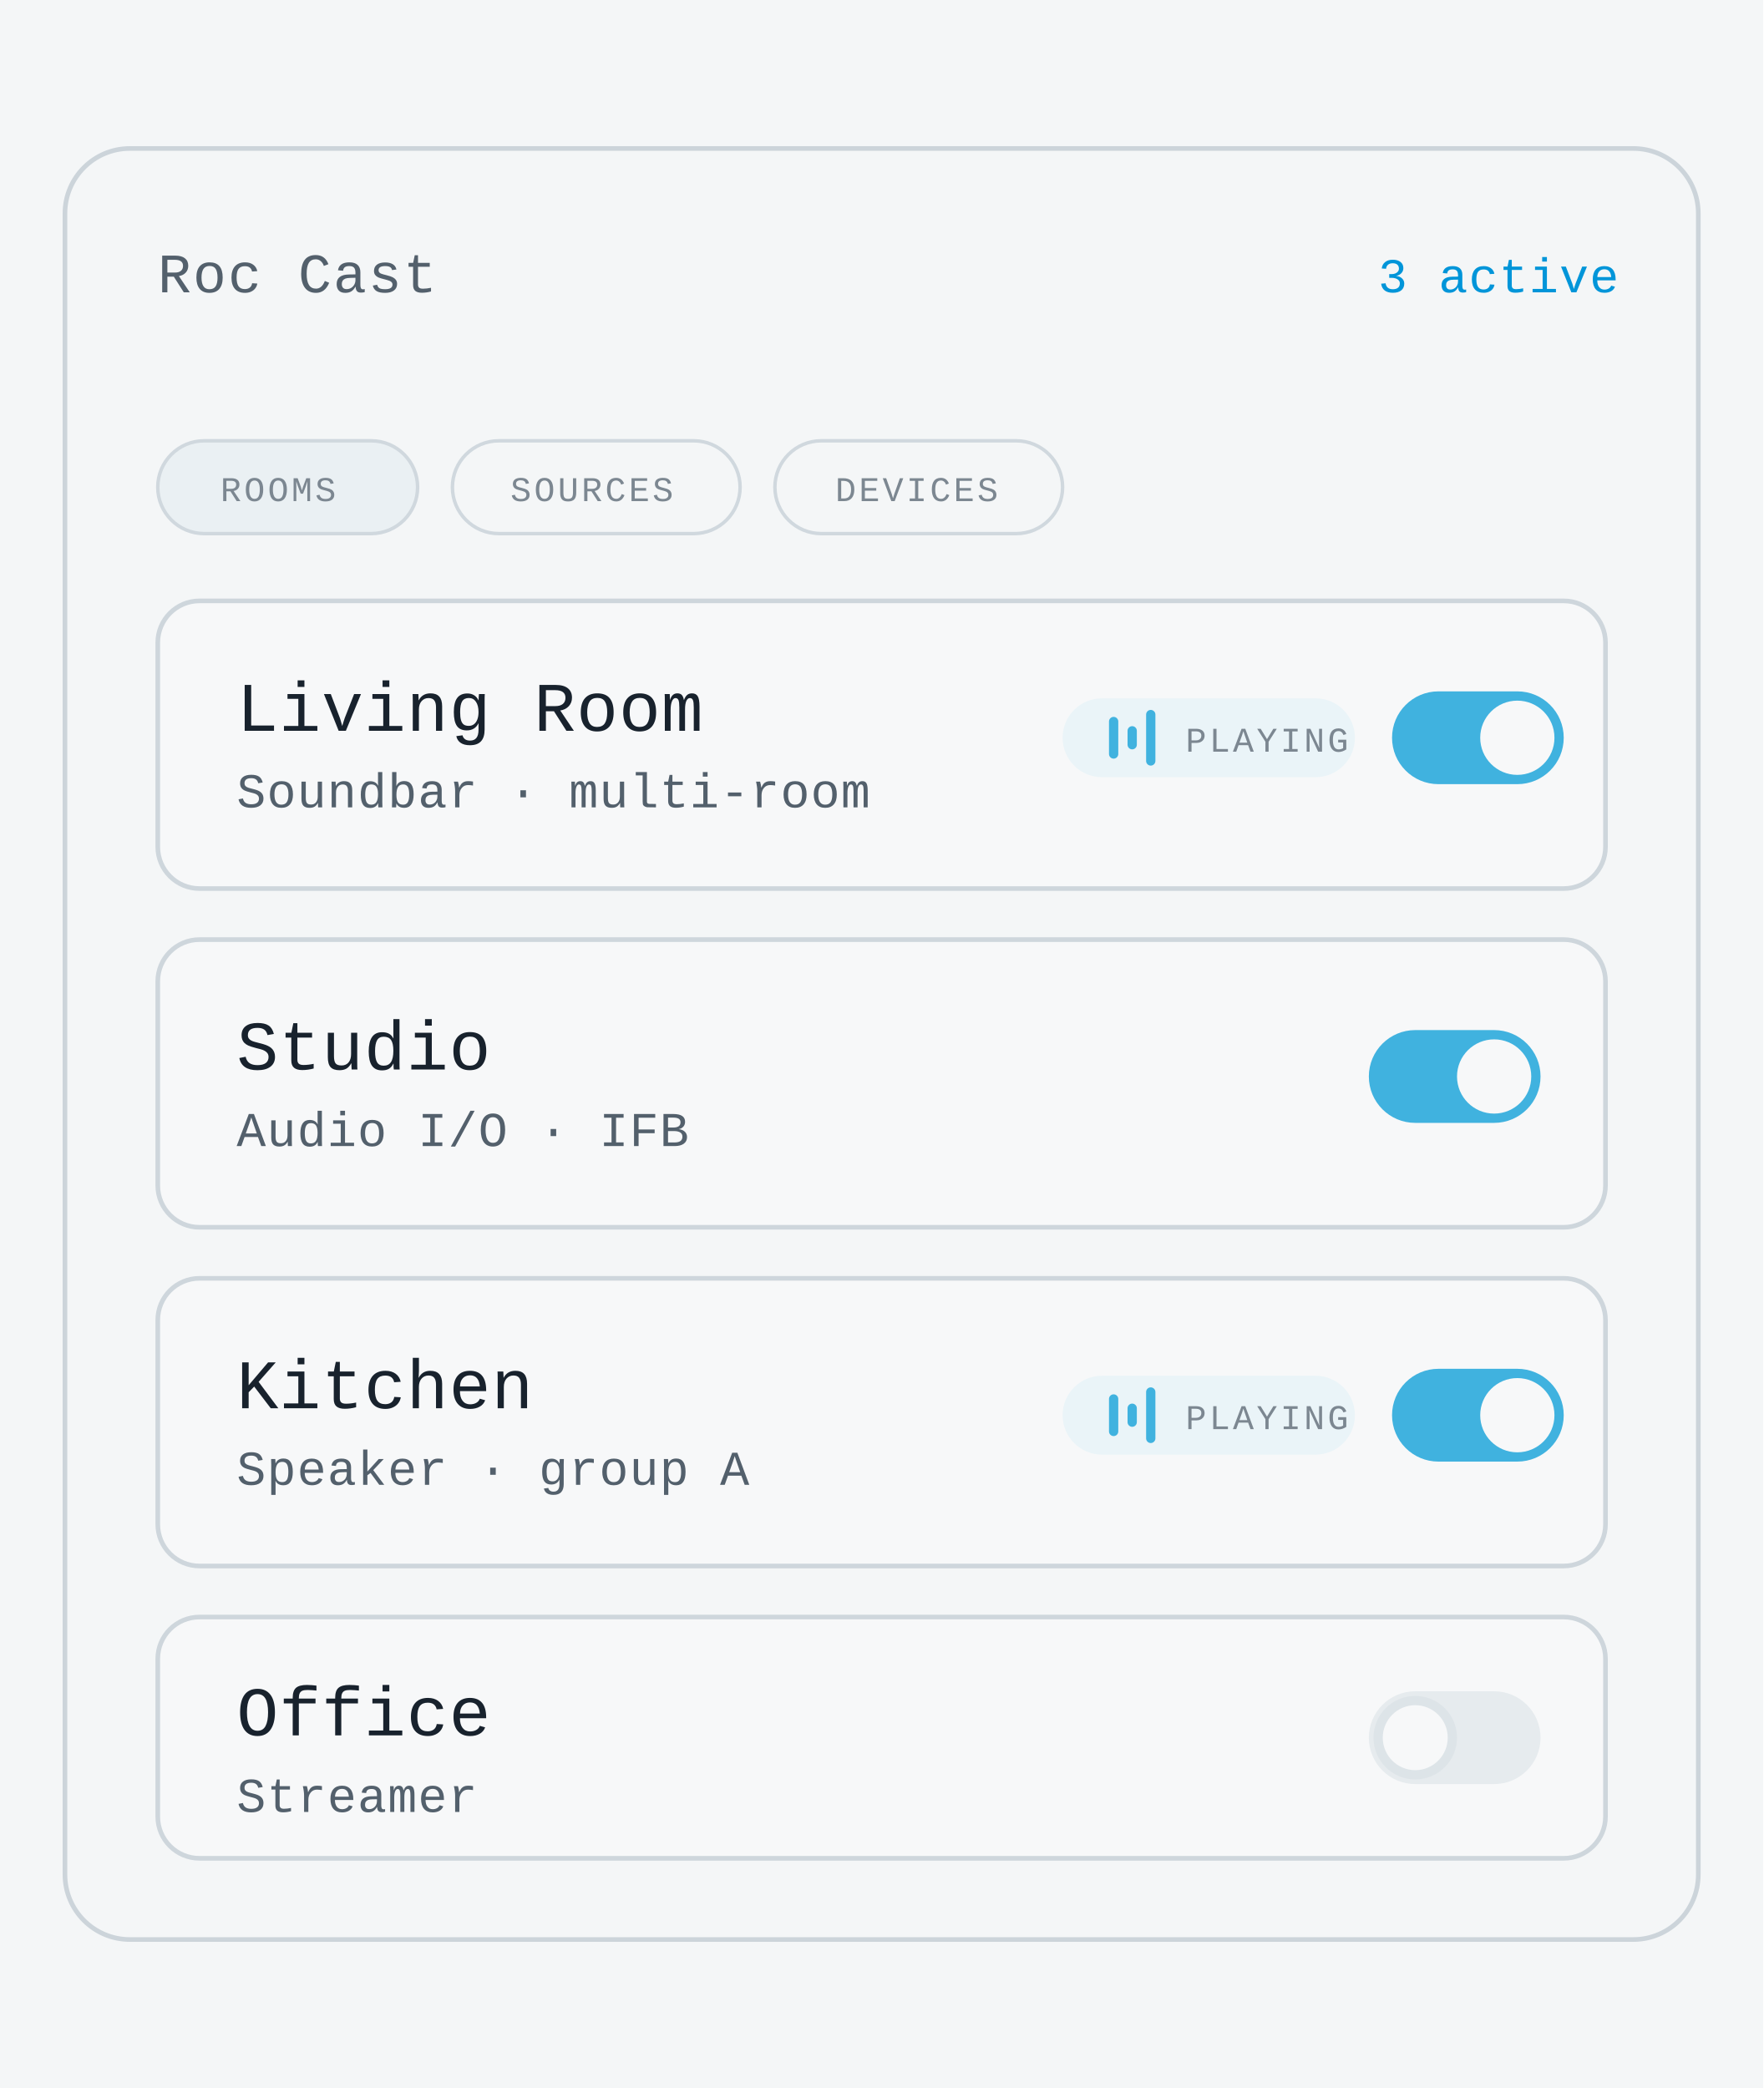
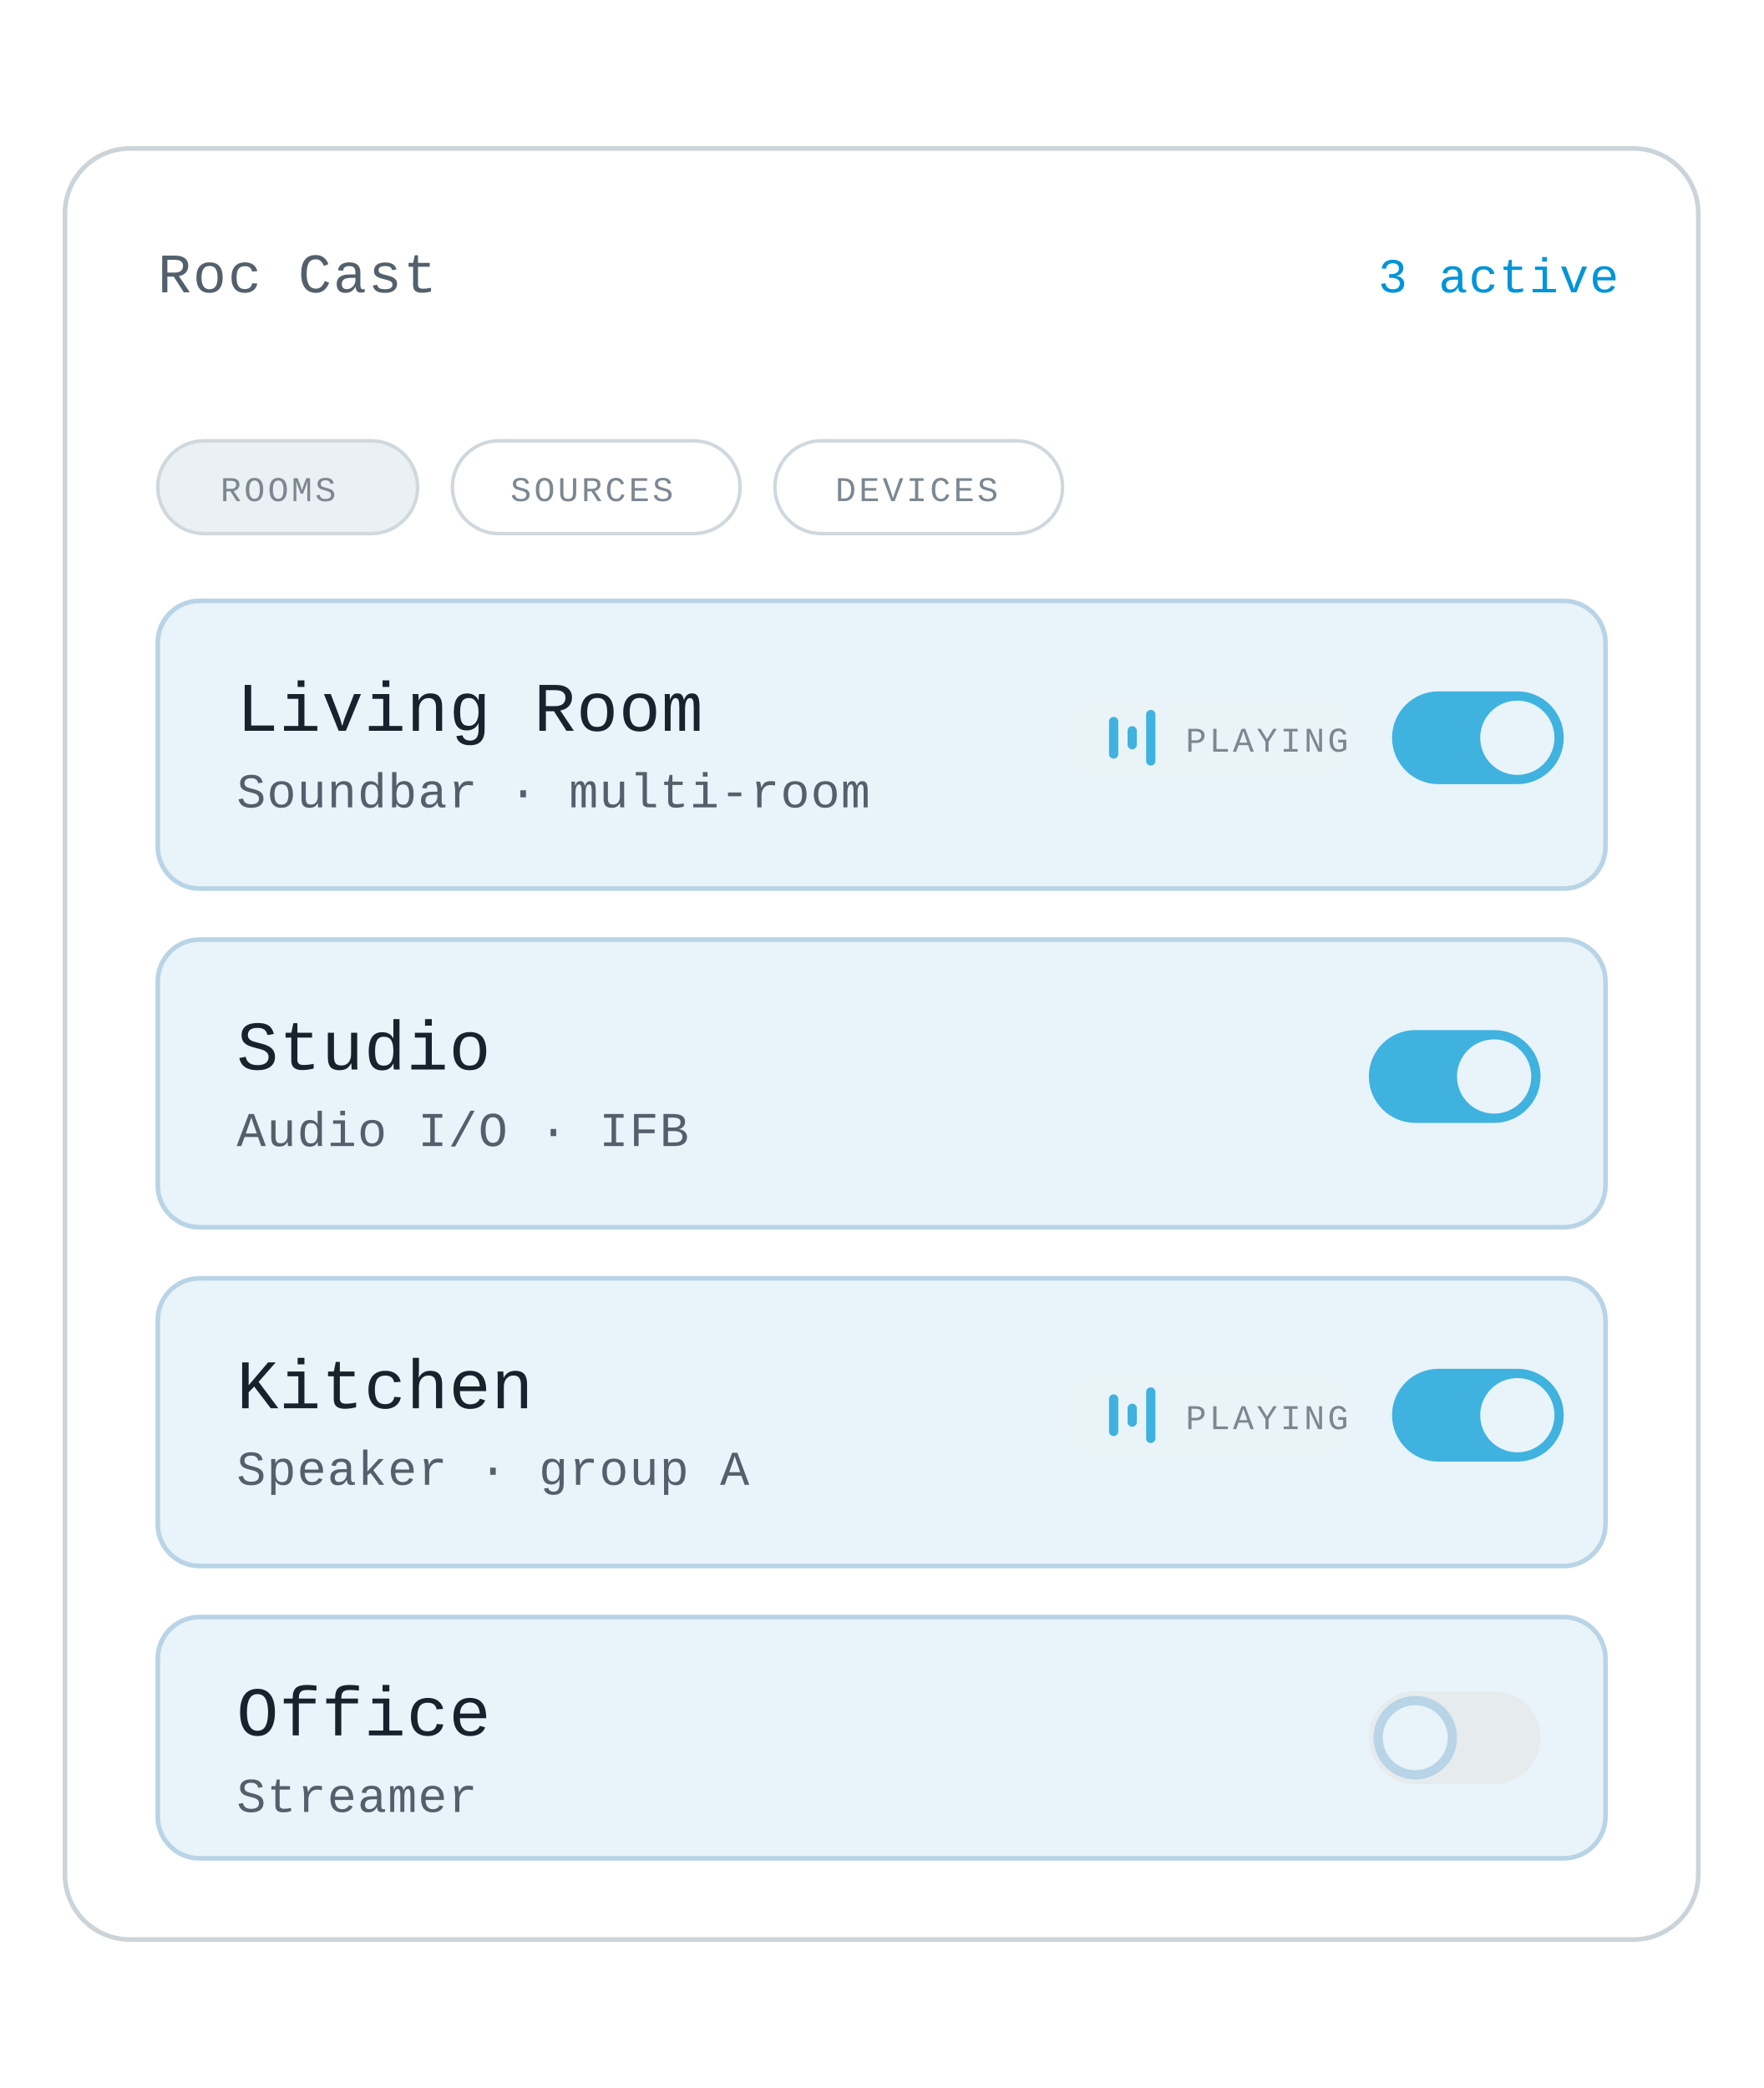
<svg xmlns="http://www.w3.org/2000/svg" width="760" height="900" viewBox="0 0 760 900" fill="none" role="img" aria-labelledby="title desc">
  <style>
    .mono { font-family: ui-monospace, SFMono-Regular, Menlo, Monaco, Consolas, "Liberation Mono", monospace; }
    .label { font-size: 24px; font-weight: 450; letter-spacing: .03em; fill: #53606c; }
    .meta { font-size: 21px; font-weight: 450; letter-spacing: .02em; fill: #53606c; }
    .blue { fill: #0095d9; }
    .room { font-size: 30px; font-weight: 500; letter-spacing: .01em; fill: #18222d; }
    .tiny { font-size: 15px; font-weight: 500; letter-spacing: .08em; fill: #7c8791; }
  </style>
-   <rect width="760" height="900" fill="#F4F6F7" />
-   <rect x="28" y="64" width="704" height="772" rx="28" fill="#F4F6F7" stroke="#CCD4DA" stroke-width="2" />
+   <rect x="28" y="64" width="704" height="772" rx="28" fill="none" stroke="#CCD4DA" stroke-width="2" />
  <g class="mono">
    <text x="68" y="126" class="label">Roc Cast</text>
    <text x="594" y="126" class="meta blue">3 active</text>
  </g>
  <g class="mono">
    <rect x="68" y="190" width="112" height="40" rx="20" fill="#EAF0F3" stroke="#D0D8DE" stroke-width="1.5" />
    <text x="95" y="216" class="tiny">ROOMS</text>
    <rect x="195" y="190" width="124" height="40" rx="20" fill="transparent" stroke="#D0D8DE" stroke-width="1.5" />
    <text x="220" y="216" class="tiny">SOURCES</text>
    <rect x="334" y="190" width="124" height="40" rx="20" fill="transparent" stroke="#D0D8DE" stroke-width="1.5" />
    <text x="360" y="216" class="tiny">DEVICES</text>
  </g>
  <g>
-     <rect x="68" y="259" width="624" height="124" rx="18" fill="#F7F8F9" stroke="#CED6DC" stroke-width="2" />
+     <rect x="68" y="259" width="624" height="124" rx="18" fill="#E8F3FA" stroke="#B8D4E6" stroke-width="2" />
    <text x="102" y="315" class="mono room">Living Room</text>
    <text x="102" y="348" class="mono meta">Soundbar · multi-room</text>
    <rect x="458" y="301" width="126" height="34" rx="17" fill="#EAF4F8" />
    <rect x="478" y="309" width="4" height="18" rx="2" fill="#40B2DF" />
    <rect x="486" y="313" width="4" height="10" rx="2" fill="#40B2DF" />
    <rect x="494" y="306" width="4" height="24" rx="2" fill="#40B2DF" />
    <text x="511" y="324" class="mono tiny blue">PLAYING</text>
    <rect x="600" y="298" width="74" height="40" rx="20" fill="#40B2DF" />
-     <circle cx="654" cy="318" r="16" fill="#F7F8F9" />
+     <circle cx="654" cy="318" r="16" fill="#E8F3FA" />
  </g>
  <g>
-     <rect x="68" y="405" width="624" height="124" rx="18" fill="#F7F8F9" stroke="#CED6DC" stroke-width="2" />
+     <rect x="68" y="405" width="624" height="124" rx="18" fill="#E8F3FA" stroke="#B8D4E6" stroke-width="2" />
    <text x="102" y="461" class="mono room">Studio</text>
    <text x="102" y="494" class="mono meta">Audio I/O · IFB</text>
    <rect x="590" y="444" width="74" height="40" rx="20" fill="#40B2DF" />
-     <circle cx="644" cy="464" r="16" fill="#F7F8F9" />
+     <circle cx="644" cy="464" r="16" fill="#E8F3FA" />
  </g>
  <g>
-     <rect x="68" y="551" width="624" height="124" rx="18" fill="#F7F8F9" stroke="#CED6DC" stroke-width="2" />
+     <rect x="68" y="551" width="624" height="124" rx="18" fill="#E8F3FA" stroke="#B8D4E6" stroke-width="2" />
    <text x="102" y="607" class="mono room">Kitchen</text>
    <text x="102" y="640" class="mono meta">Speaker · group A</text>
    <rect x="458" y="593" width="126" height="34" rx="17" fill="#EAF4F8" />
    <rect x="478" y="601" width="4" height="18" rx="2" fill="#40B2DF" />
    <rect x="486" y="605" width="4" height="10" rx="2" fill="#40B2DF" />
    <rect x="494" y="598" width="4" height="24" rx="2" fill="#40B2DF" />
    <text x="511" y="616" class="mono tiny blue">PLAYING</text>
    <rect x="600" y="590" width="74" height="40" rx="20" fill="#40B2DF" />
-     <circle cx="654" cy="610" r="16" fill="#F7F8F9" />
+     <circle cx="654" cy="610" r="16" fill="#E8F3FA" />
  </g>
  <g>
-     <rect x="68" y="697" width="624" height="104" rx="18" fill="#F7F8F9" stroke="#CED6DC" stroke-width="2" />
+     <rect x="68" y="697" width="624" height="104" rx="18" fill="#E8F3FA" stroke="#B8D4E6" stroke-width="2" />
    <text x="102" y="748" class="mono room">Office</text>
    <text x="102" y="781" class="mono meta">Streamer</text>
    <rect x="590" y="729" width="74" height="40" rx="20" fill="#E6EBEE" />
-     <circle cx="610" cy="749" r="16" fill="#F7F8F9" stroke="#DDE4E8" stroke-width="4" />
+     <circle cx="610" cy="749" r="16" fill="#E8F3FA" stroke="#B8D4E6" stroke-width="4" />
  </g>
</svg>
